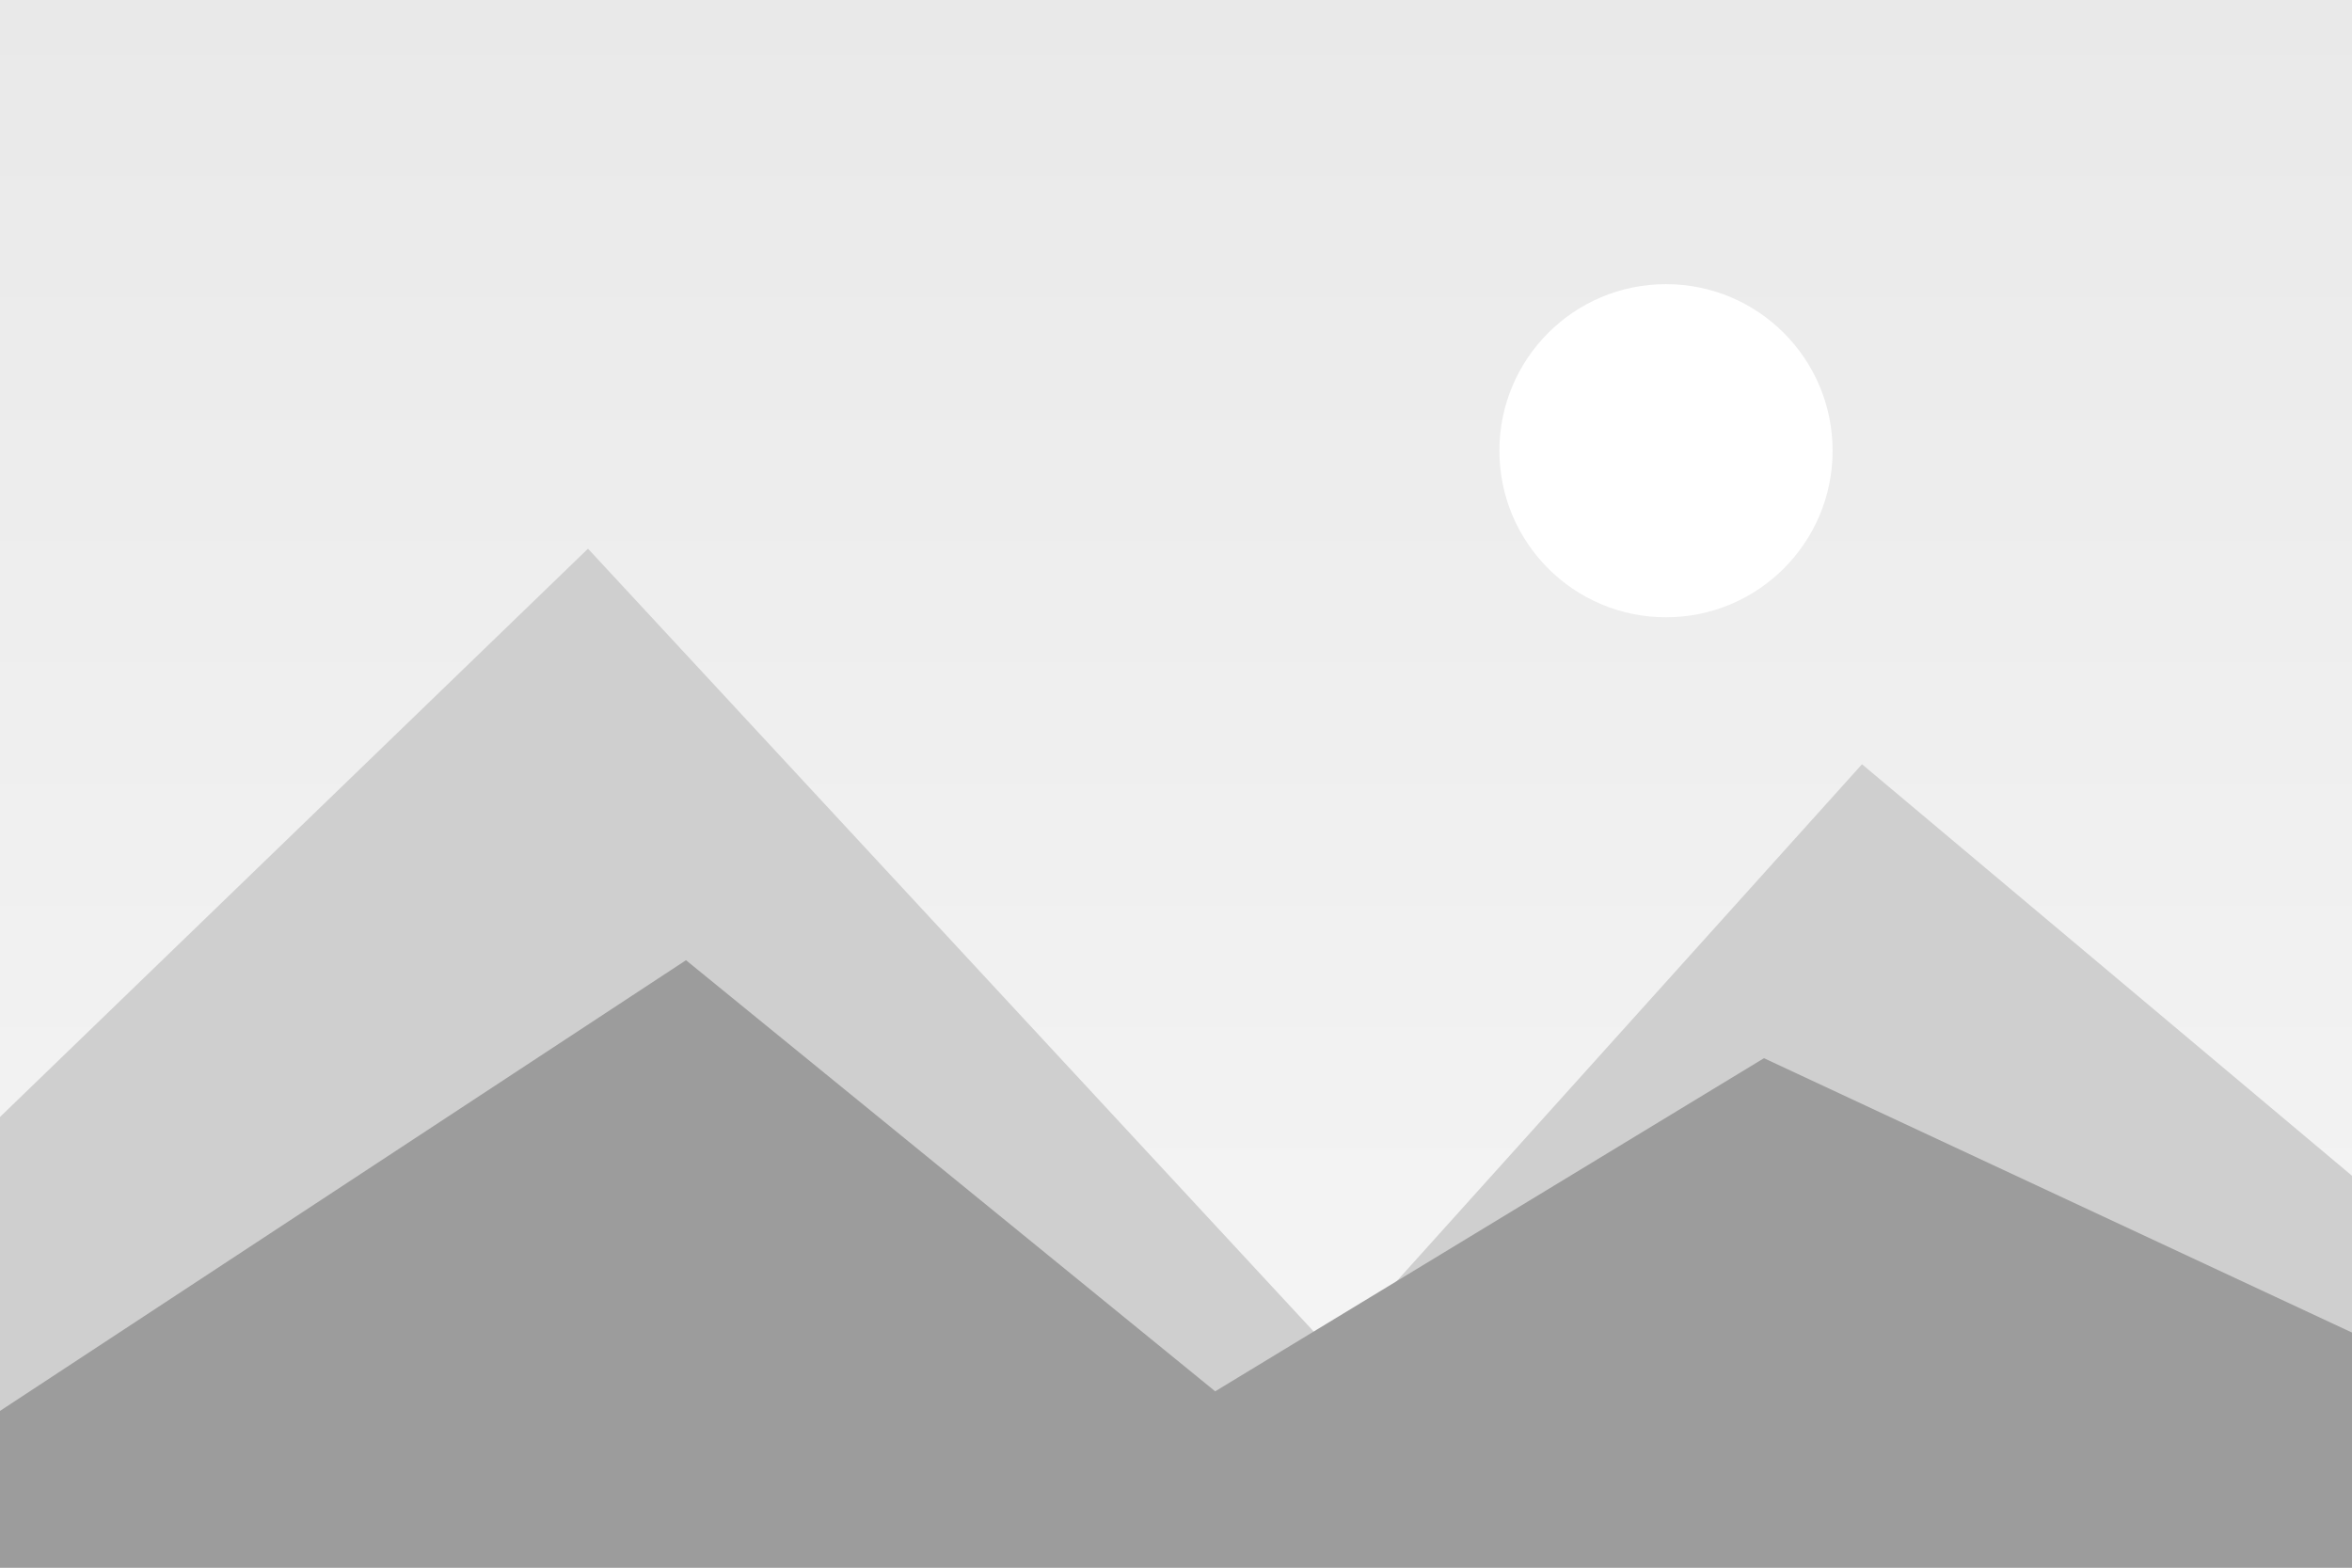
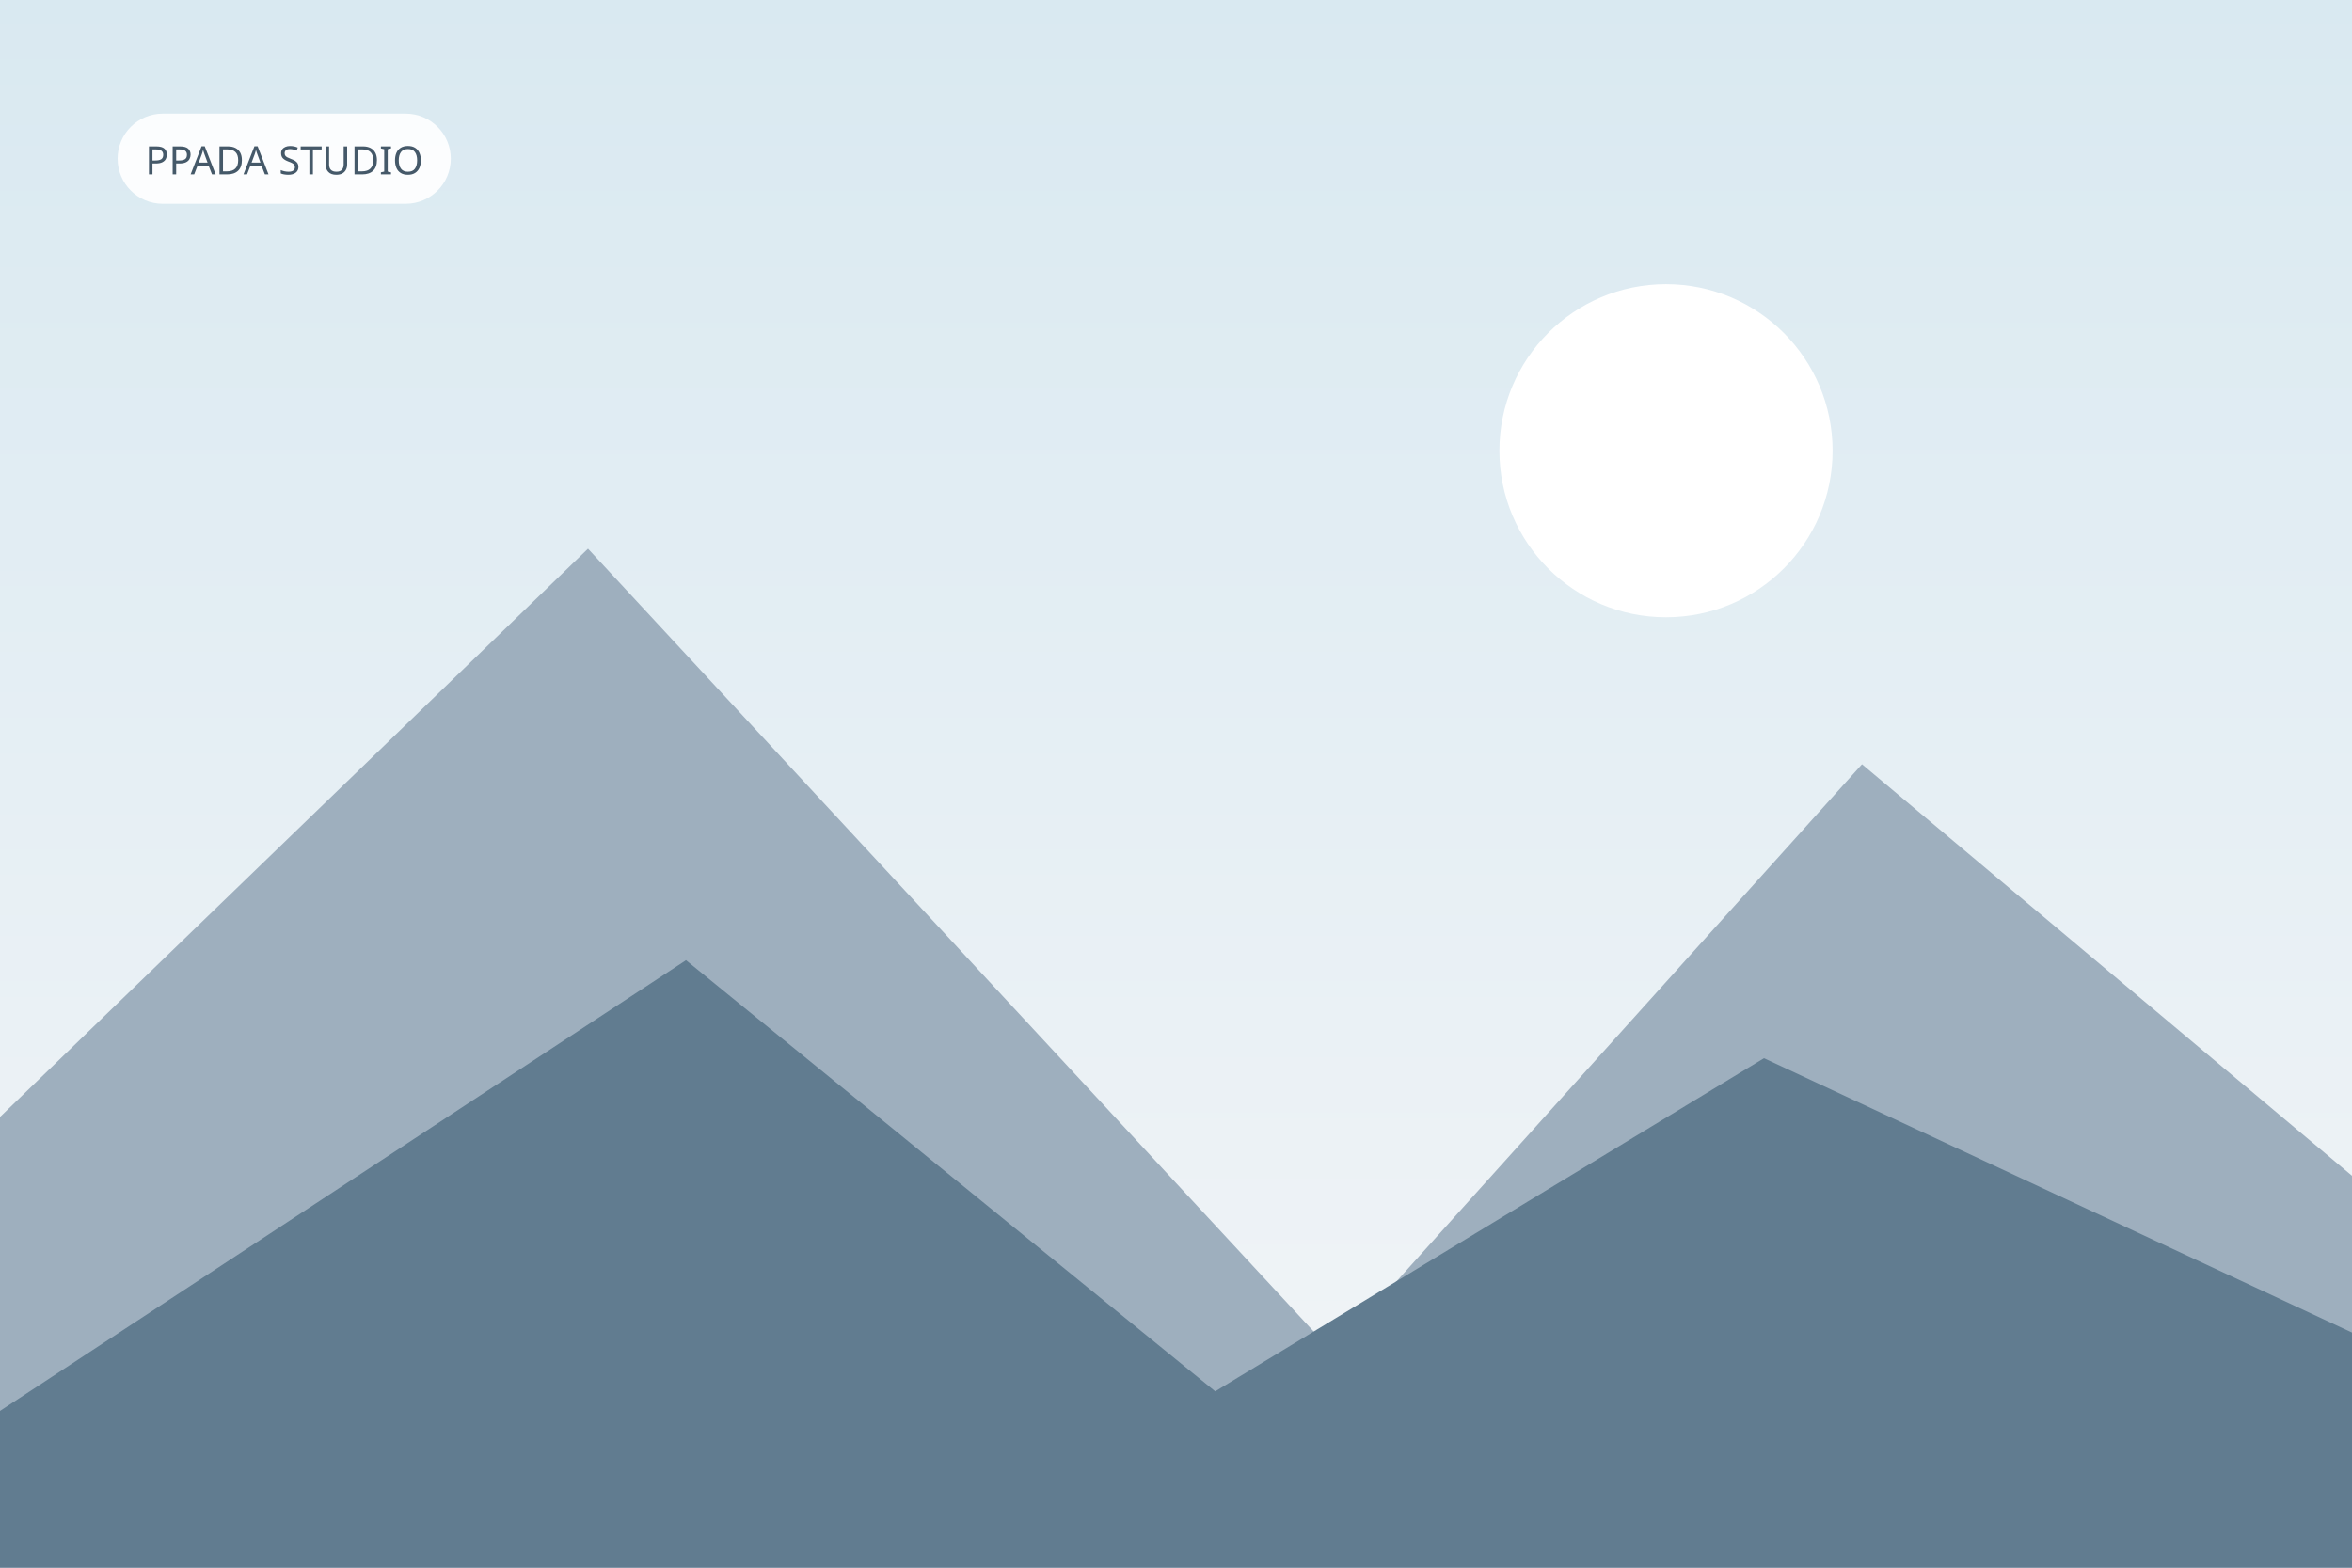
<svg xmlns="http://www.w3.org/2000/svg" width="1200" height="800" viewBox="0 0 1200 800">
  <defs>
    <linearGradient id="sky" x2="0" y2="1">
-       <stop stop-color="#e9e9e9" />
-       <stop offset="1" stop-color="#f6f6f6" />
+       <stop stop-color="#d9e9f1" />
+       <stop offset="1" stop-color="#f3f5f7" />
    </linearGradient>
  </defs>
  <path fill="url(#sky)" d="M0 0h1200v800H0z" />
  <circle cx="850" cy="230" r="85" fill="#fff" />
-   <path d="M0 570 300 280 680 690 950 390 1200 600V800H0" fill="#cfcfcf" />
-   <path d="M0 720 350 490 620 710 900 540 1200 680V800H0" fill="#9c9c9c" />
+   <path d="M0 570 300 280 680 690 950 390 1200 600V800H0" fill="#9eafbe" />
+   <path d="M0 720 350 490 620 710 900 540 1200 680V800H0" fill="#617c90" />
+   <rect x="60" y="58" width="170" height="46" rx="23" fill="#fff" opacity=".9" />
+   <text x="145" y="89" text-anchor="middle" font-family="sans-serif" font-size="20" fill="#455969">PPADA STUDIO</text>
</svg>
